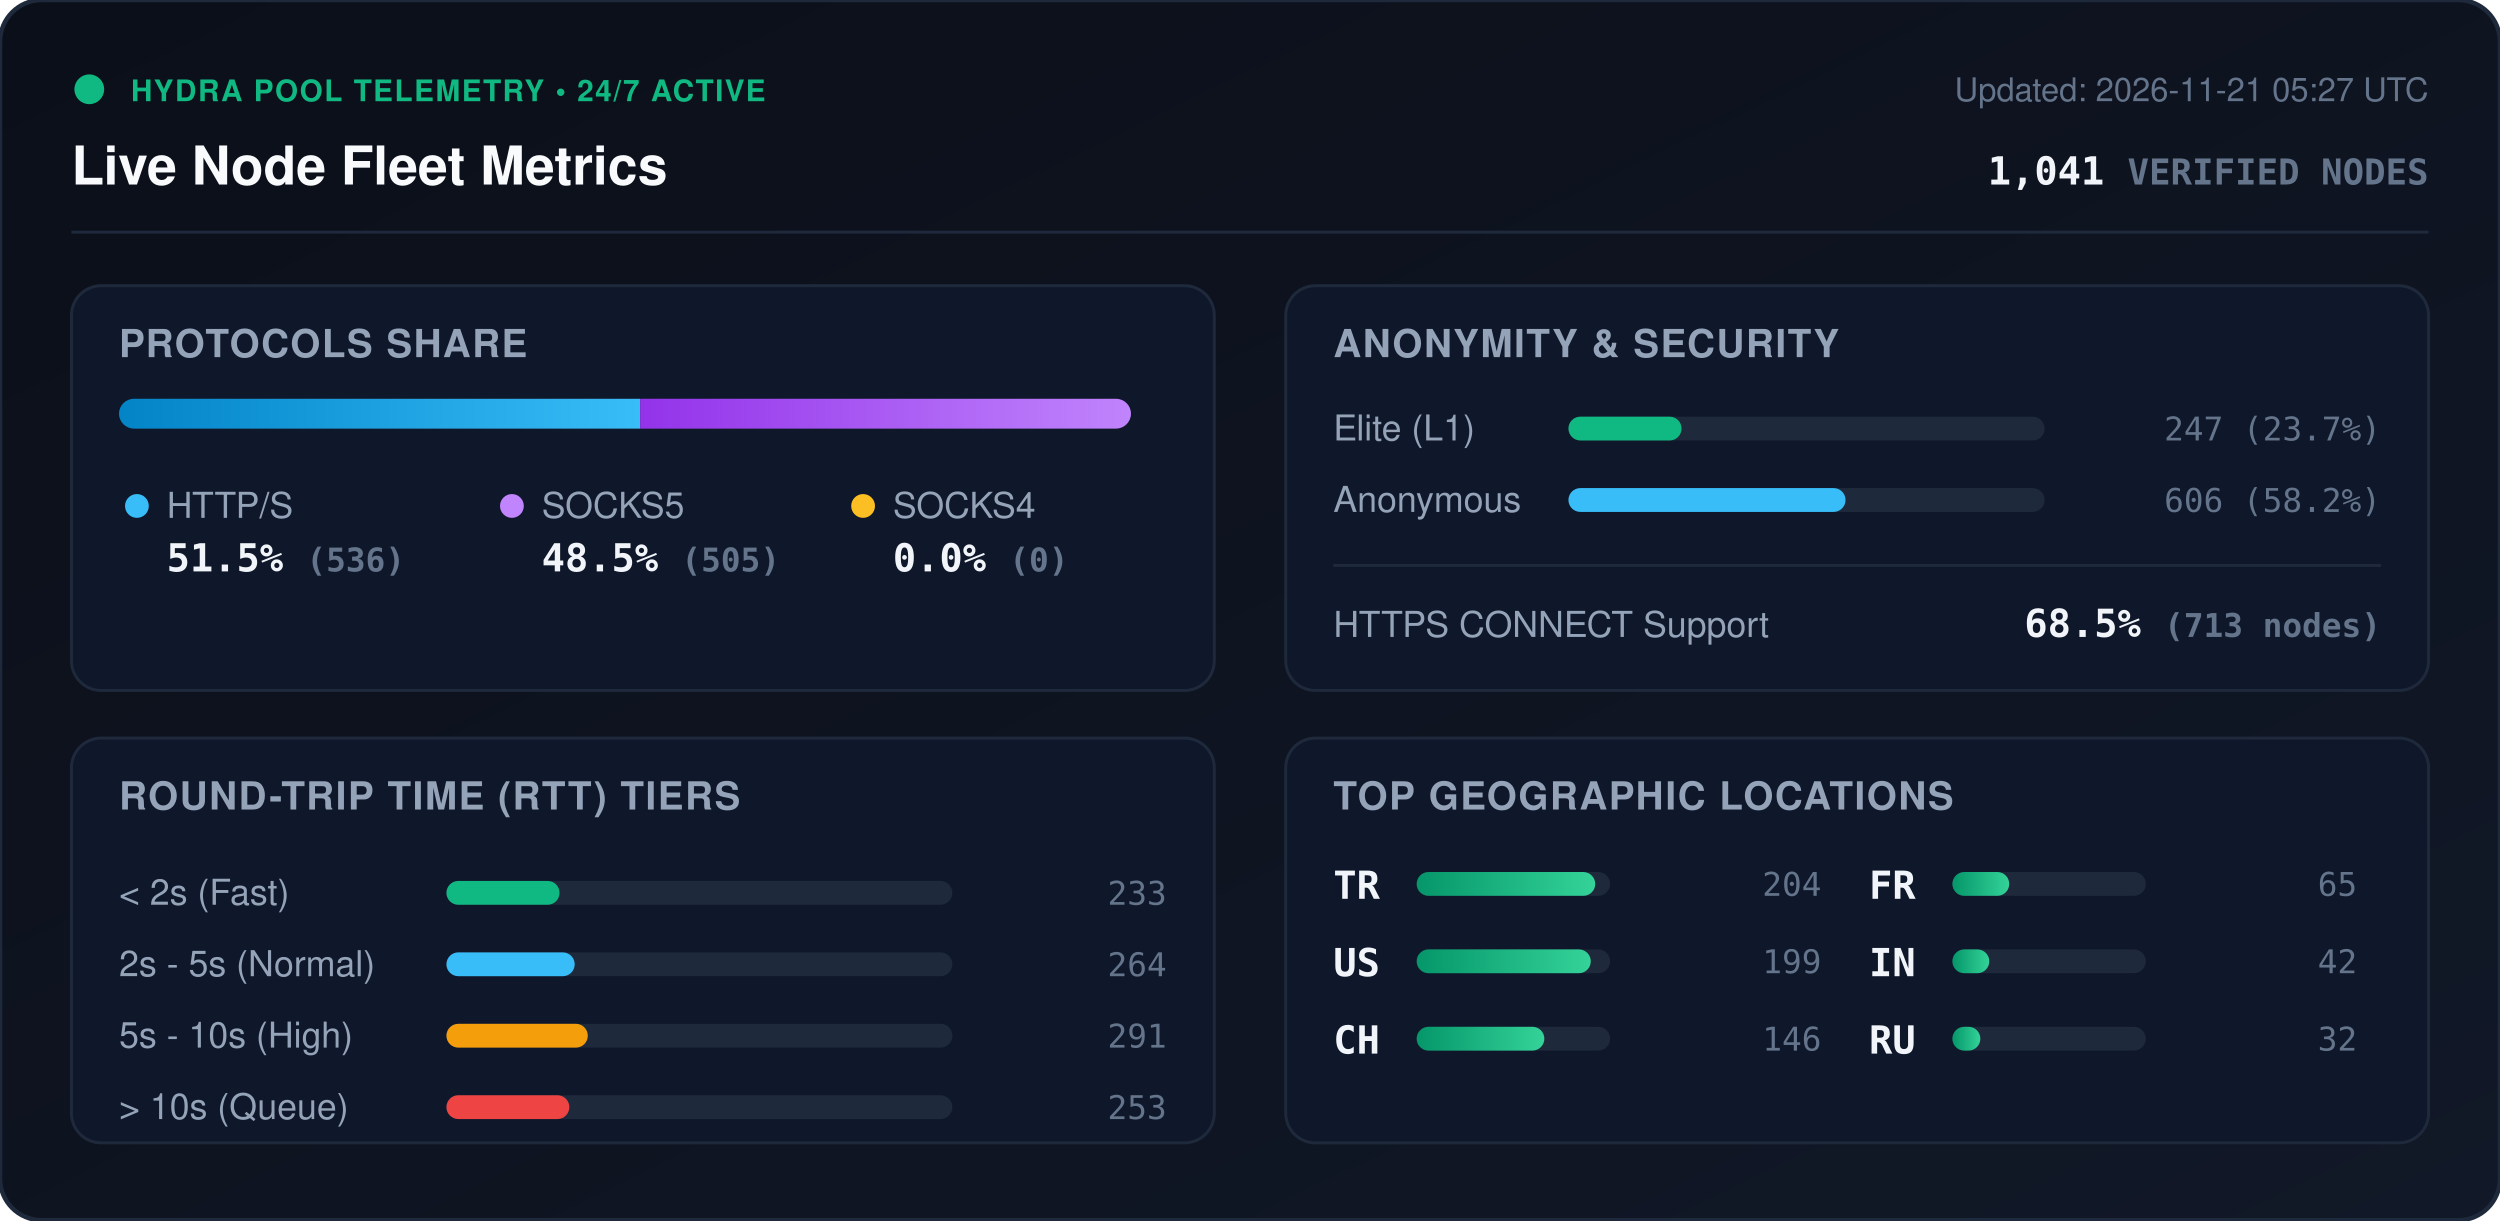
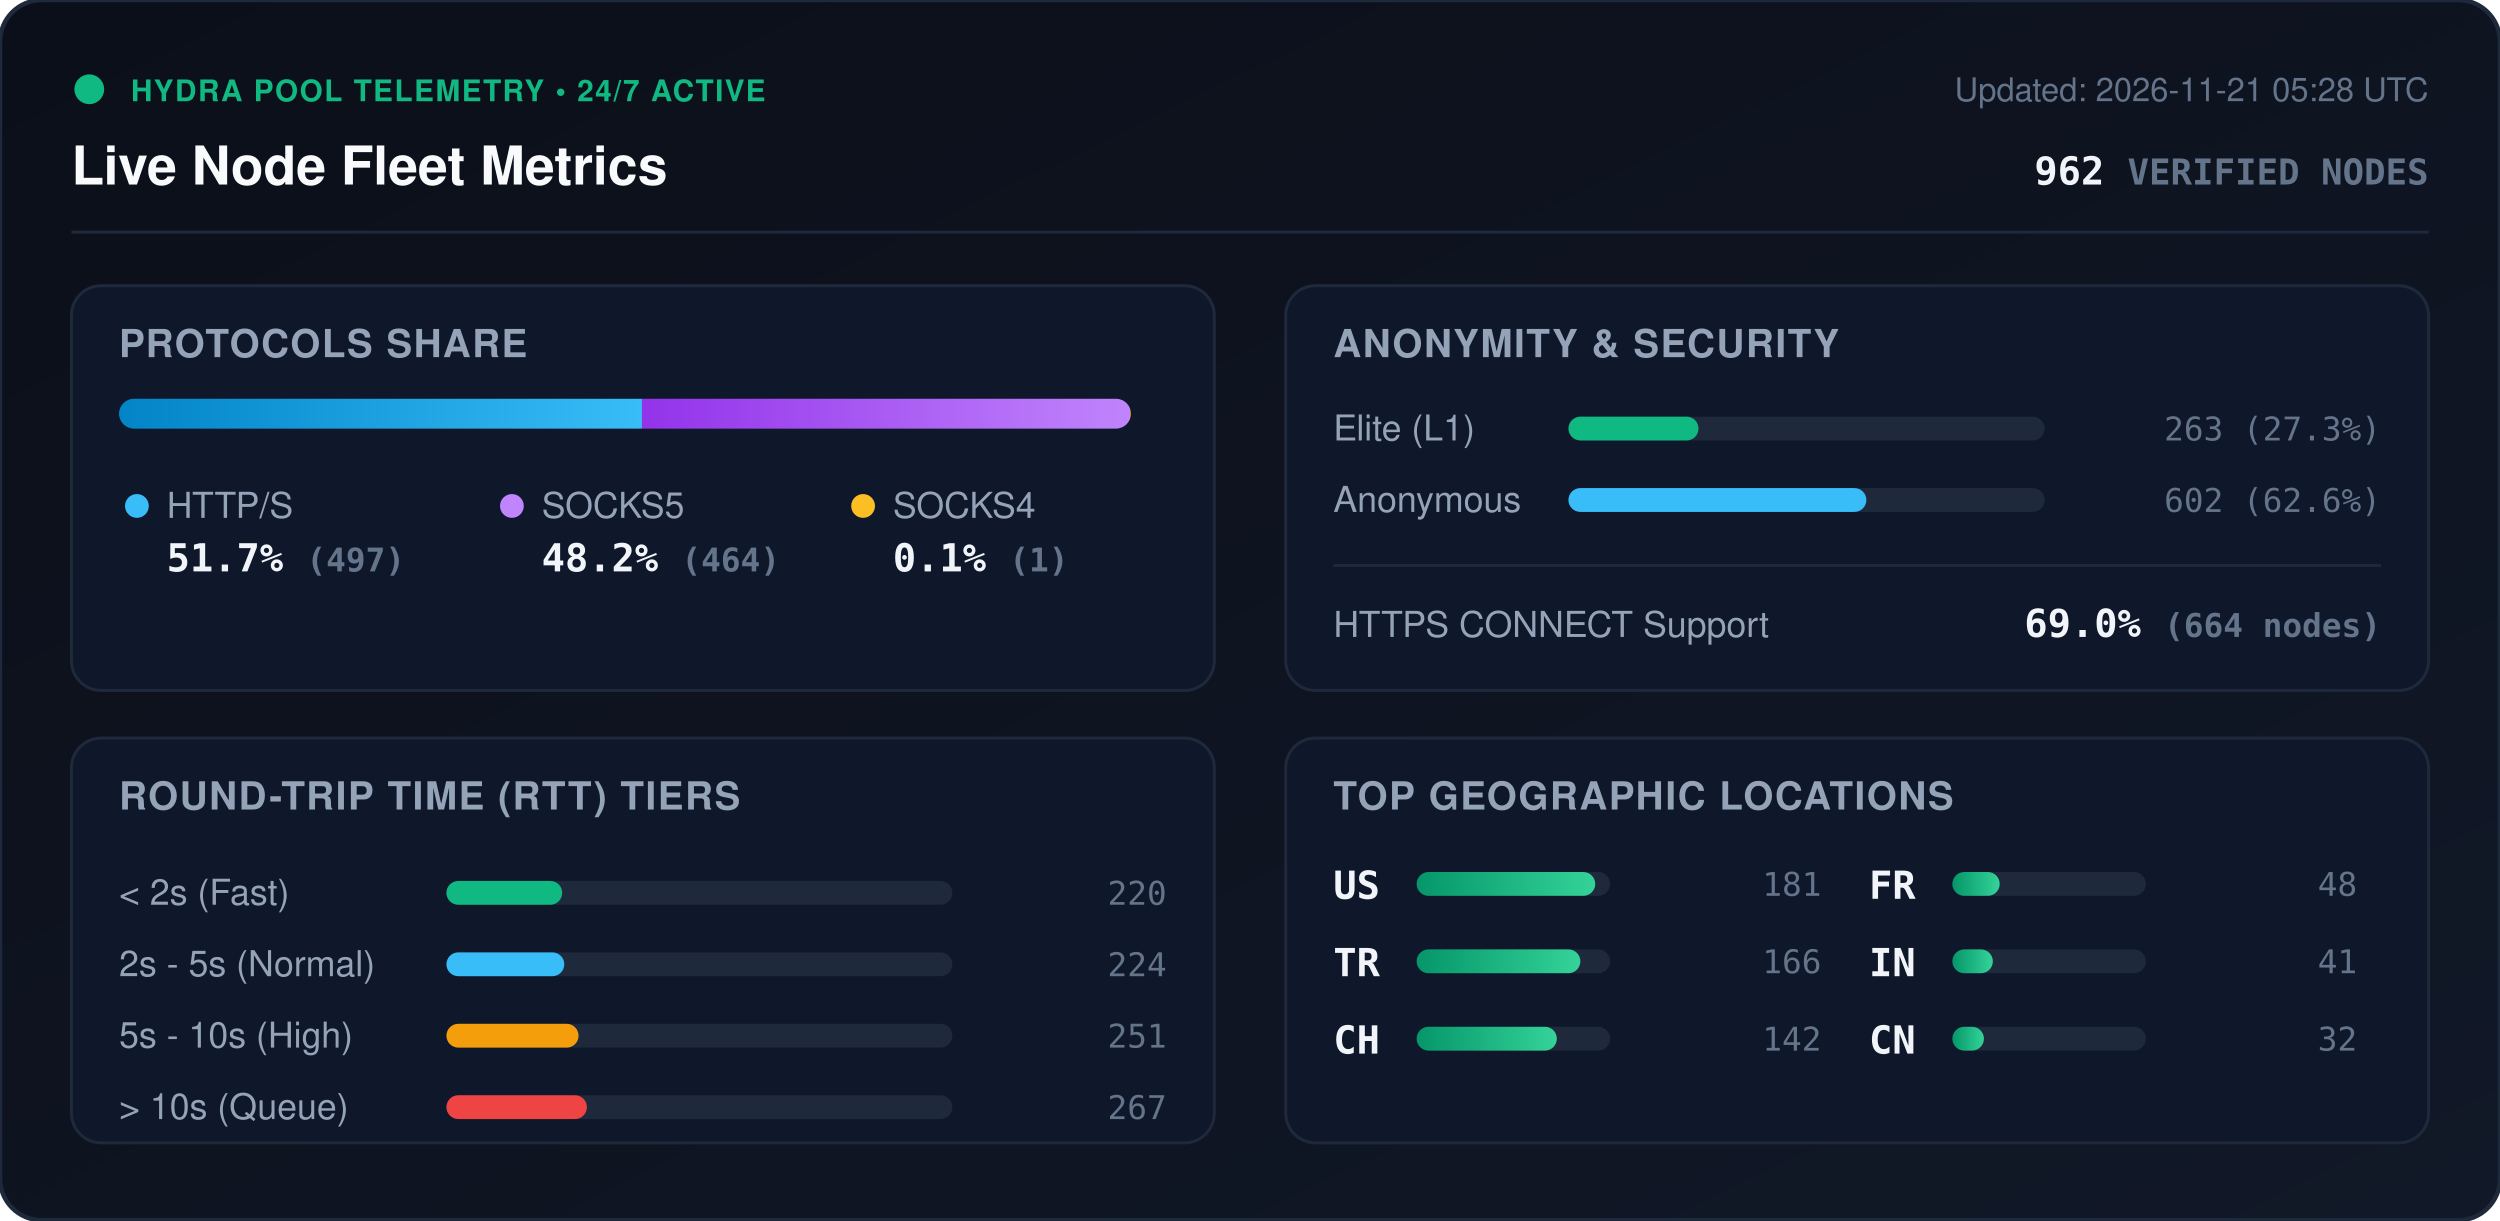
<svg xmlns="http://www.w3.org/2000/svg" viewBox="0 0 840 410" width="840" height="410" style="max-width: 100%; height: auto;">
  <defs>
    <linearGradient id="bg" x1="0%" y1="0%" x2="100%" y2="100%">
      <stop offset="0%" stop-color="#0b0f19" />
      <stop offset="100%" stop-color="#111827" />
    </linearGradient>
    <linearGradient id="bar-http" x1="0%" y1="0%" x2="100%" y2="0%">
      <stop offset="0%" stop-color="#0284c7" />
      <stop offset="100%" stop-color="#38bdf8" />
    </linearGradient>
    <linearGradient id="bar-socks5" x1="0%" y1="0%" x2="100%" y2="0%">
      <stop offset="0%" stop-color="#9333ea" />
      <stop offset="100%" stop-color="#c084fc" />
    </linearGradient>
    <linearGradient id="bar-socks4" x1="0%" y1="0%" x2="100%" y2="0%">
      <stop offset="0%" stop-color="#d97706" />
      <stop offset="100%" stop-color="#fbbf24" />
    </linearGradient>
    <linearGradient id="bar-green" x1="0%" y1="0%" x2="100%" y2="0%">
      <stop offset="0%" stop-color="#059669" />
      <stop offset="100%" stop-color="#34d399" />
    </linearGradient>
    <clipPath id="prog-track-clip">
      <rect width="340.0" height="10" rx="5" />
    </clipPath>
    <style>
      .title { font: 700 18px -apple-system, BlinkMacSystemFont, 'Segoe UI', Helvetica, Arial, sans-serif; fill: #f8fafc; }
      .sub { font: 500 11px -apple-system, BlinkMacSystemFont, 'Segoe UI', Helvetica, Arial, sans-serif; fill: #64748b; }
      .section-hdr { font: 600 13px -apple-system, BlinkMacSystemFont, 'Segoe UI', Helvetica, Arial, sans-serif; fill: #94a3b8; letter-spacing: 0.5px; }
      .metric-val { font: 700 13px -apple-system, BlinkMacSystemFont, 'Segoe UI', Helvetica, Arial, sans-serif; fill: #f1f5f9; }
      .metric-lbl { font: 500 12px -apple-system, BlinkMacSystemFont, 'Segoe UI', Helvetica, Arial, sans-serif; fill: #94a3b8; }
      .badge-txt { font: 700 10px -apple-system, BlinkMacSystemFont, 'Segoe UI', Helvetica, Arial, sans-serif; fill: #10b981; letter-spacing: 0.5px; }
      .mono { font-family: ui-monospace, SFMono-Regular, Menlo, Monaco, Consolas, monospace; }
      .pulse { animation: beacon 2s infinite ease-in-out; }
      @keyframes beacon { 0%, 100% { opacity: 1; } 50% { opacity: 0.35; } }
    </style>
  </defs>
  <rect width="840" height="410" rx="14" fill="url(#bg)" stroke="#1e293b" stroke-width="1.5" />
  <g transform="translate(24, 24)">
    <circle cx="6" cy="6" r="5" fill="#10b981" class="pulse" />
    <text x="20" y="10" class="badge-txt">HYDRA POOL TELEMETRY • 24/7 ACTIVE</text>
    <text x="0" y="38" class="title">Live Node Fleet Metrics</text>
-     <text x="792" y="10" text-anchor="end" class="sub">Updated: 2026-11-21 05:27 UTC</text>
-     <text x="792" y="38" text-anchor="end" class="metric-val mono" fill="#38bdf8">1,041 <tspan font-size="12" fill="#64748b">VERIFIED NODES</tspan>
+     <text x="792" y="10" text-anchor="end" class="sub">Updated: 2026-11-21 05:28 UTC</text>
+     <text x="792" y="38" text-anchor="end" class="metric-val mono" fill="#38bdf8">962 <tspan font-size="12" fill="#64748b">VERIFIED NODES</tspan>
    </text>
  </g>
  <line x1="24" y1="78" x2="816" y2="78" stroke="#1e293b" stroke-width="1" />
  <g transform="translate(24, 96)">
    <rect width="384" height="136" rx="10" fill="#0f172a" stroke="#1e293b" />
    <text x="16" y="24" class="section-hdr">PROTOCOLS SHARE</text>
    <g transform="translate(16, 38)">
      <rect width="340.0" height="10" rx="5" fill="#1e293b" />
      <g clip-path="url(#prog-track-clip)">
-         <rect x="0" width="175.1" height="10" fill="url(#bar-http)" />
-         <rect x="175.1" width="164.9" height="10" fill="url(#bar-socks5)" />
-         <rect x="340.0" width="0.0" height="10" fill="url(#bar-socks4)" />
+         <rect x="0" width="175.7" height="10" fill="url(#bar-http)" />
+         <rect x="175.7" width="164.0" height="10" fill="url(#bar-socks5)" />
+         <rect x="339.7" width="0.4" height="10" fill="url(#bar-socks4)" />
      </g>
    </g>
    <g transform="translate(16, 68)">
      <circle cx="6" cy="6" r="4" fill="#38bdf8" />
      <text x="16" y="10" class="metric-lbl">HTTP/S</text>
-       <text x="16" y="28" class="metric-val mono">51.5% <tspan font-size="11" fill="#64748b">(536)</tspan>
+       <text x="16" y="28" class="metric-val mono">51.7% <tspan font-size="11" fill="#64748b">(497)</tspan>
      </text>
      <circle cx="132" cy="6" r="4" fill="#c084fc" />
      <text x="142" y="10" class="metric-lbl">SOCKS5</text>
-       <text x="142" y="28" class="metric-val mono">48.5% <tspan font-size="11" fill="#64748b">(505)</tspan>
+       <text x="142" y="28" class="metric-val mono">48.2% <tspan font-size="11" fill="#64748b">(464)</tspan>
      </text>
      <circle cx="250" cy="6" r="4" fill="#fbbf24" />
      <text x="260" y="10" class="metric-lbl">SOCKS4</text>
-       <text x="260" y="28" class="metric-val mono">0.0% <tspan font-size="11" fill="#64748b">(0)</tspan>
+       <text x="260" y="28" class="metric-val mono">0.1% <tspan font-size="11" fill="#64748b">(1)</tspan>
      </text>
    </g>
  </g>
  <g transform="translate(432, 96)">
    <rect width="384" height="136" rx="10" fill="#0f172a" stroke="#1e293b" />
    <text x="16" y="24" class="section-hdr">ANONYMITY &amp; SECURITY</text>
    <text x="16" y="52" class="metric-lbl">Elite (L1)</text>
    <rect x="95" y="44" width="160" height="8" rx="4" fill="#1e293b" />
-     <rect x="95" y="44" width="38.0" height="8" rx="4" fill="#10b981" />
-     <text x="368" y="52" text-anchor="end" class="mono sub" fill="#e2e8f0">247 (23.7%)</text>
+     <rect x="95" y="44" width="43.7" height="8" rx="4" fill="#10b981" />
+     <text x="368" y="52" text-anchor="end" class="mono sub" fill="#e2e8f0">263 (27.3%)</text>
    <text x="16" y="76" class="metric-lbl">Anonymous</text>
    <rect x="95" y="68" width="160" height="8" rx="4" fill="#1e293b" />
-     <rect x="95" y="68" width="93.1" height="8" rx="4" fill="#38bdf8" />
-     <text x="368" y="76" text-anchor="end" class="mono sub" fill="#e2e8f0">606 (58.2%)</text>
+     <rect x="95" y="68" width="100.1" height="8" rx="4" fill="#38bdf8" />
+     <text x="368" y="76" text-anchor="end" class="mono sub" fill="#e2e8f0">602 (62.6%)</text>
    <line x1="16" y1="94" x2="368" y2="94" stroke="#1e293b" stroke-width="1" />
    <text x="16" y="118" class="metric-lbl">HTTPS CONNECT Support</text>
-     <text x="368" y="118" text-anchor="end" class="metric-val mono" fill="#34d399">68.5% <tspan font-size="11" fill="#64748b">(713 nodes)</tspan>
+     <text x="368" y="118" text-anchor="end" class="metric-val mono" fill="#34d399">69.0% <tspan font-size="11" fill="#64748b">(664 nodes)</tspan>
    </text>
  </g>
  <g transform="translate(24, 248)">
    <rect width="384" height="136" rx="10" fill="#0f172a" stroke="#1e293b" />
    <text x="16" y="24" class="section-hdr">ROUND-TRIP TIME (RTT) TIERS</text>
    <g transform="translate(16, 42)">
      <text x="0" y="14" class="metric-lbl">&lt; 2s (Fast)</text>
      <rect x="110" y="6" width="170" height="8" rx="4" fill="#1e293b" />
-       <rect x="110" y="6" width="38.0" height="8" rx="4" fill="#10b981" />
-       <text x="352" y="14" text-anchor="end" class="mono sub">233</text>
+       <rect x="110" y="6" width="38.9" height="8" rx="4" fill="#10b981" />
+       <text x="352" y="14" text-anchor="end" class="mono sub">220</text>
      <text x="0" y="38" class="metric-lbl">2s - 5s (Normal)</text>
      <rect x="110" y="30" width="170" height="8" rx="4" fill="#1e293b" />
-       <rect x="110" y="30" width="43.1" height="8" rx="4" fill="#38bdf8" />
-       <text x="352" y="38" text-anchor="end" class="mono sub">264</text>
+       <rect x="110" y="30" width="39.6" height="8" rx="4" fill="#38bdf8" />
+       <text x="352" y="38" text-anchor="end" class="mono sub">224</text>
      <text x="0" y="62" class="metric-lbl">5s - 10s (High)</text>
      <rect x="110" y="54" width="170" height="8" rx="4" fill="#1e293b" />
-       <rect x="110" y="54" width="47.5" height="8" rx="4" fill="#f59e0b" />
-       <text x="352" y="62" text-anchor="end" class="mono sub">291</text>
+       <rect x="110" y="54" width="44.4" height="8" rx="4" fill="#f59e0b" />
+       <text x="352" y="62" text-anchor="end" class="mono sub">251</text>
      <text x="0" y="86" class="metric-lbl">&gt; 10s (Queue)</text>
      <rect x="110" y="78" width="170" height="8" rx="4" fill="#1e293b" />
-       <rect x="110" y="78" width="41.3" height="8" rx="4" fill="#ef4444" />
-       <text x="352" y="86" text-anchor="end" class="mono sub">253</text>
+       <rect x="110" y="78" width="47.2" height="8" rx="4" fill="#ef4444" />
+       <text x="352" y="86" text-anchor="end" class="mono sub">267</text>
    </g>
  </g>
  <g transform="translate(432, 248)">
    <rect width="384" height="136" rx="10" fill="#0f172a" stroke="#1e293b" />
    <text x="16" y="24" class="section-hdr">TOP GEOGRAPHIC LOCATIONS</text>
    <g transform="translate(16, 42)">
      <g transform="translate(0, 0)">
+         <text x="0" y="12" class="mono metric-val" font-size="12">US</text>
+         <rect x="28" y="3" width="65" height="8" rx="4" fill="#1e293b" />
+         <rect x="28" y="3" width="60.0" height="8" rx="4" fill="url(#bar-green)" />
+         <text x="164" y="11" text-anchor="end" class="mono sub">181</text>
+       </g>
+       <g transform="translate(0, 26)">
        <text x="0" y="12" class="mono metric-val" font-size="12">TR</text>
        <rect x="28" y="3" width="65" height="8" rx="4" fill="#1e293b" />
-         <rect x="28" y="3" width="60.0" height="8" rx="4" fill="url(#bar-green)" />
-         <text x="164" y="11" text-anchor="end" class="mono sub">204</text>
-       </g>
-       <g transform="translate(0, 26)">
-         <text x="0" y="12" class="mono metric-val" font-size="12">US</text>
-         <rect x="28" y="3" width="65" height="8" rx="4" fill="#1e293b" />
-         <rect x="28" y="3" width="58.5" height="8" rx="4" fill="url(#bar-green)" />
-         <text x="164" y="11" text-anchor="end" class="mono sub">199</text>
+         <rect x="28" y="3" width="55.0" height="8" rx="4" fill="url(#bar-green)" />
+         <text x="164" y="11" text-anchor="end" class="mono sub">166</text>
      </g>
      <g transform="translate(0, 52)">
        <text x="0" y="12" class="mono metric-val" font-size="12">CH</text>
        <rect x="28" y="3" width="65" height="8" rx="4" fill="#1e293b" />
-         <rect x="28" y="3" width="42.9" height="8" rx="4" fill="url(#bar-green)" />
-         <text x="164" y="11" text-anchor="end" class="mono sub">146</text>
+         <rect x="28" y="3" width="47.1" height="8" rx="4" fill="url(#bar-green)" />
+         <text x="164" y="11" text-anchor="end" class="mono sub">142</text>
      </g>
      <g transform="translate(180, 0)">
        <text x="0" y="12" class="mono metric-val" font-size="12">FR</text>
        <rect x="28" y="3" width="65" height="8" rx="4" fill="#1e293b" />
-         <rect x="28" y="3" width="19.1" height="8" rx="4" fill="url(#bar-green)" />
-         <text x="164" y="11" text-anchor="end" class="mono sub">65</text>
+         <rect x="28" y="3" width="15.9" height="8" rx="4" fill="url(#bar-green)" />
+         <text x="164" y="11" text-anchor="end" class="mono sub">48</text>
      </g>
      <g transform="translate(180, 26)">
        <text x="0" y="12" class="mono metric-val" font-size="12">IN</text>
        <rect x="28" y="3" width="65" height="8" rx="4" fill="#1e293b" />
-         <rect x="28" y="3" width="12.4" height="8" rx="4" fill="url(#bar-green)" />
-         <text x="164" y="11" text-anchor="end" class="mono sub">42</text>
+         <rect x="28" y="3" width="13.6" height="8" rx="4" fill="url(#bar-green)" />
+         <text x="164" y="11" text-anchor="end" class="mono sub">41</text>
      </g>
      <g transform="translate(180, 52)">
-         <text x="0" y="12" class="mono metric-val" font-size="12">RU</text>
+         <text x="0" y="12" class="mono metric-val" font-size="12">CN</text>
        <rect x="28" y="3" width="65" height="8" rx="4" fill="#1e293b" />
-         <rect x="28" y="3" width="9.4" height="8" rx="4" fill="url(#bar-green)" />
+         <rect x="28" y="3" width="10.6" height="8" rx="4" fill="url(#bar-green)" />
        <text x="164" y="11" text-anchor="end" class="mono sub">32</text>
      </g>
    </g>
  </g>
</svg>
